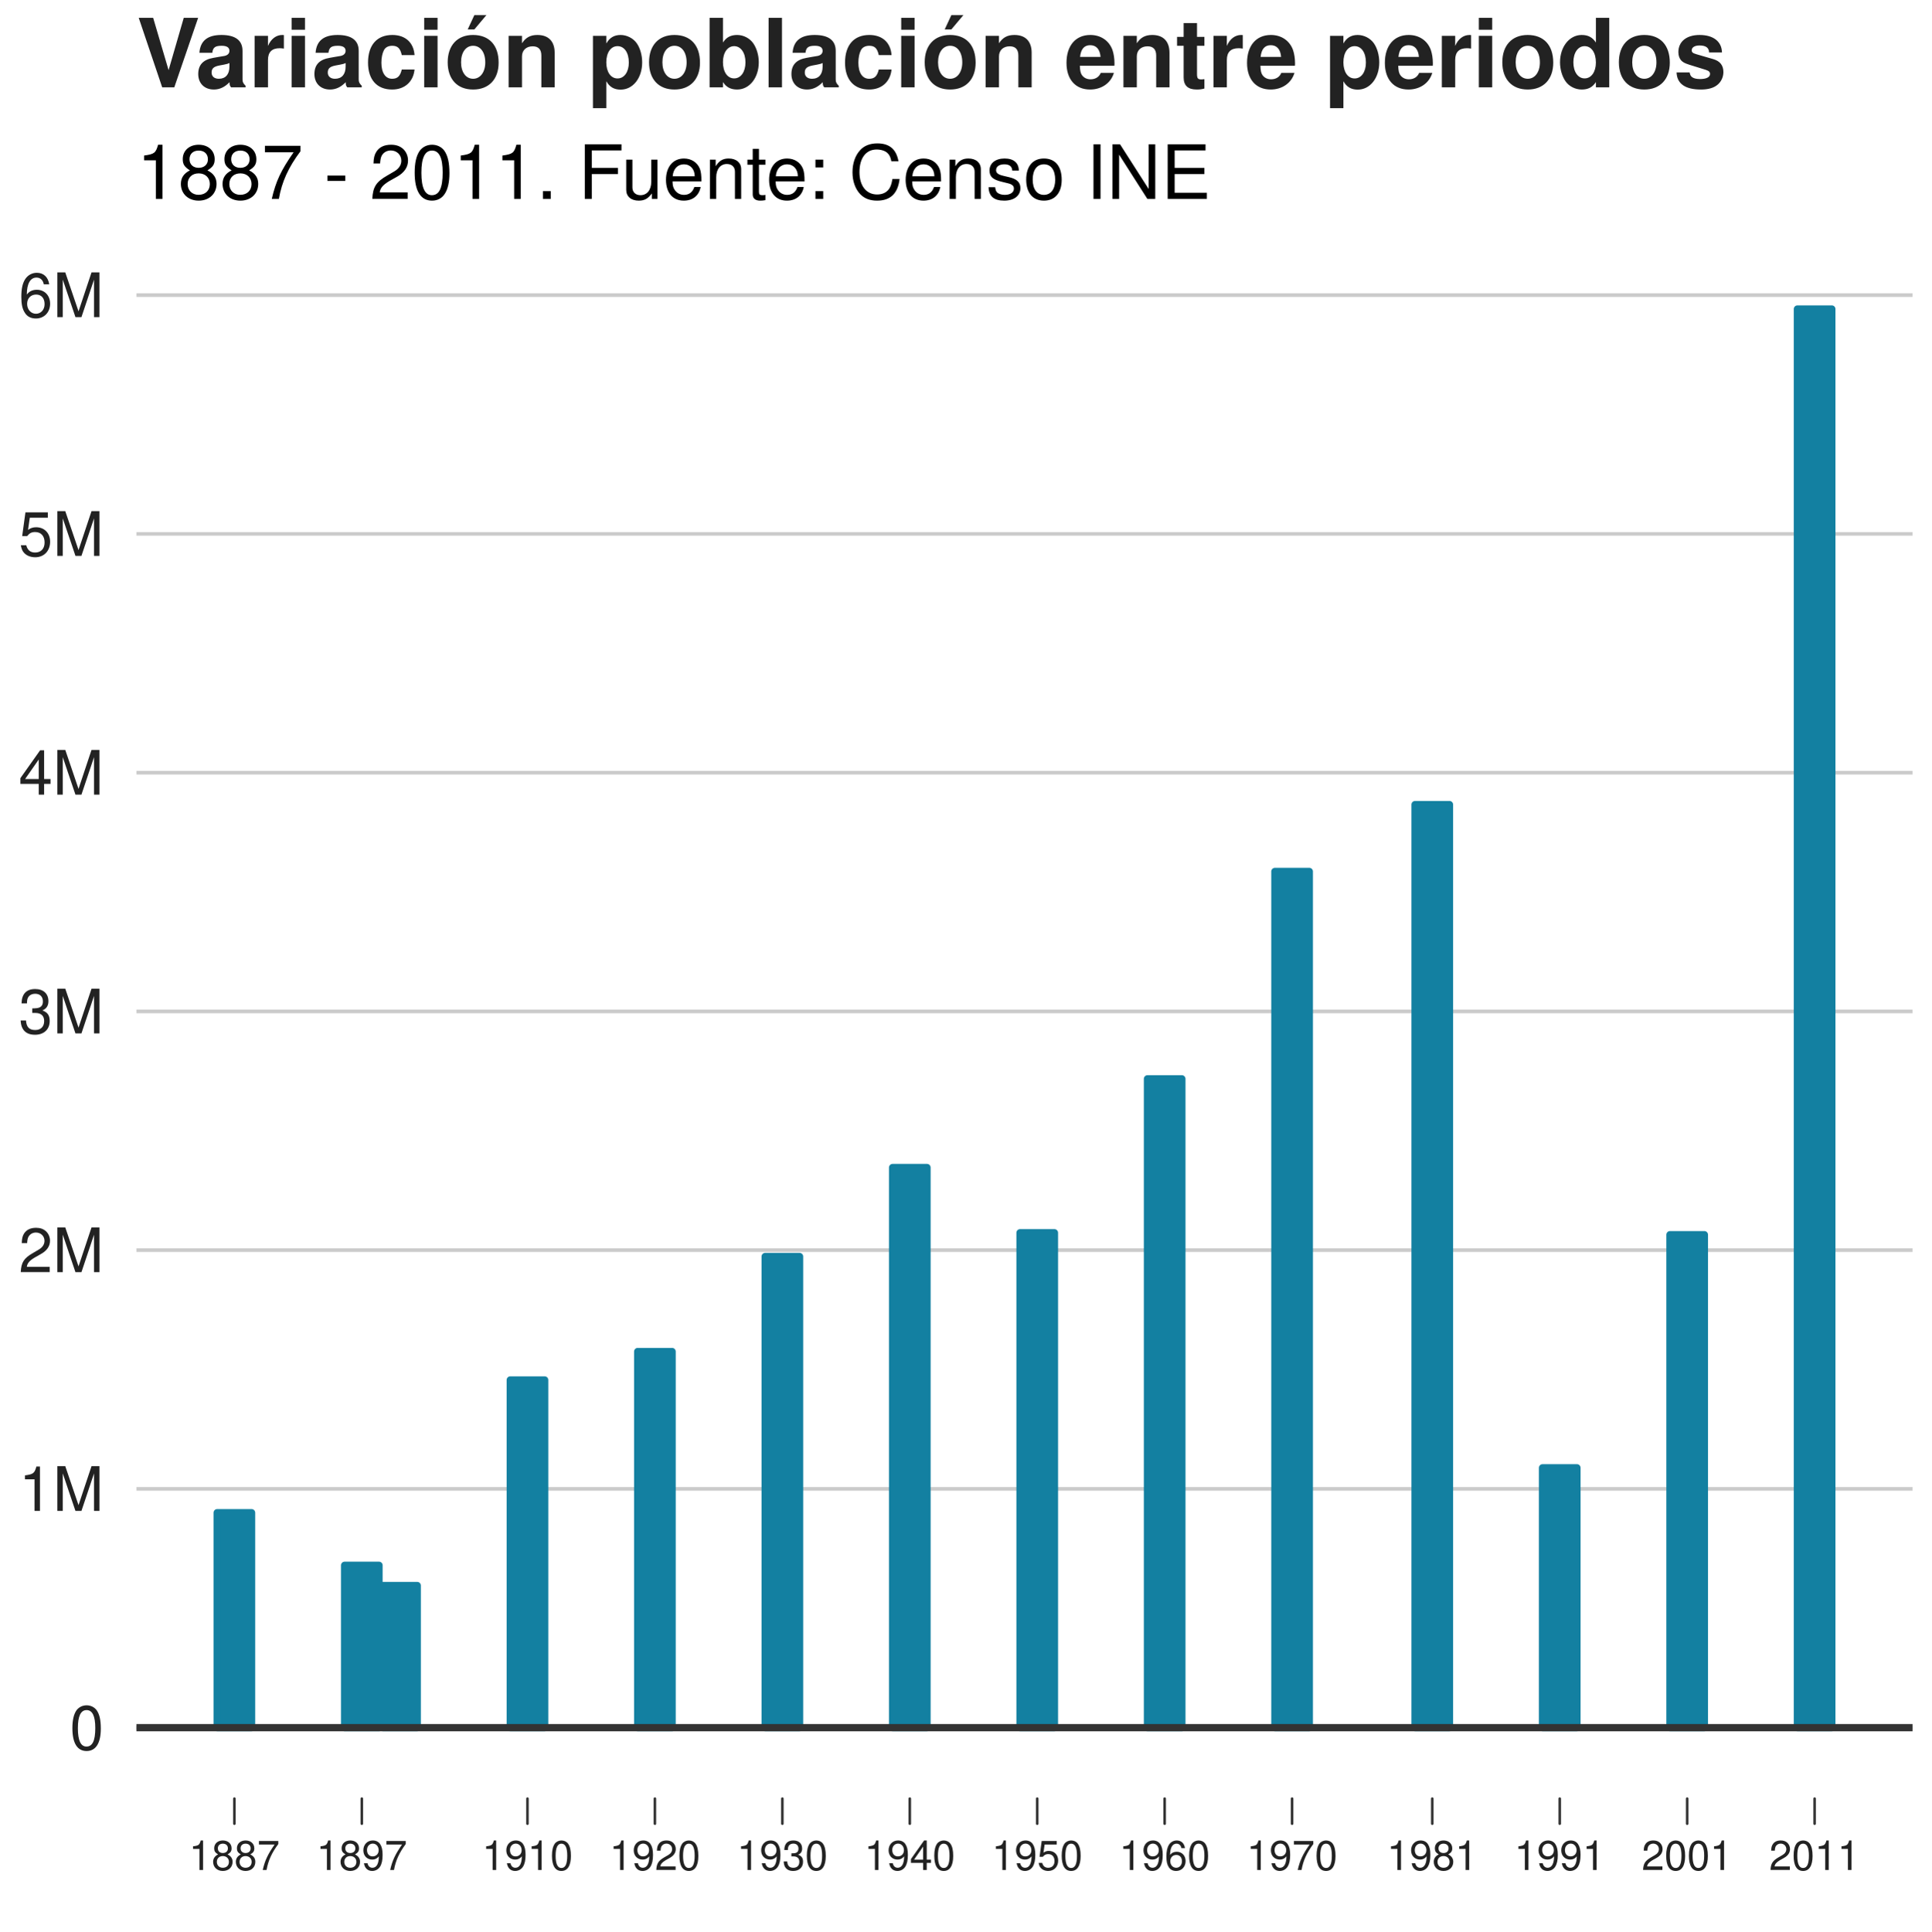
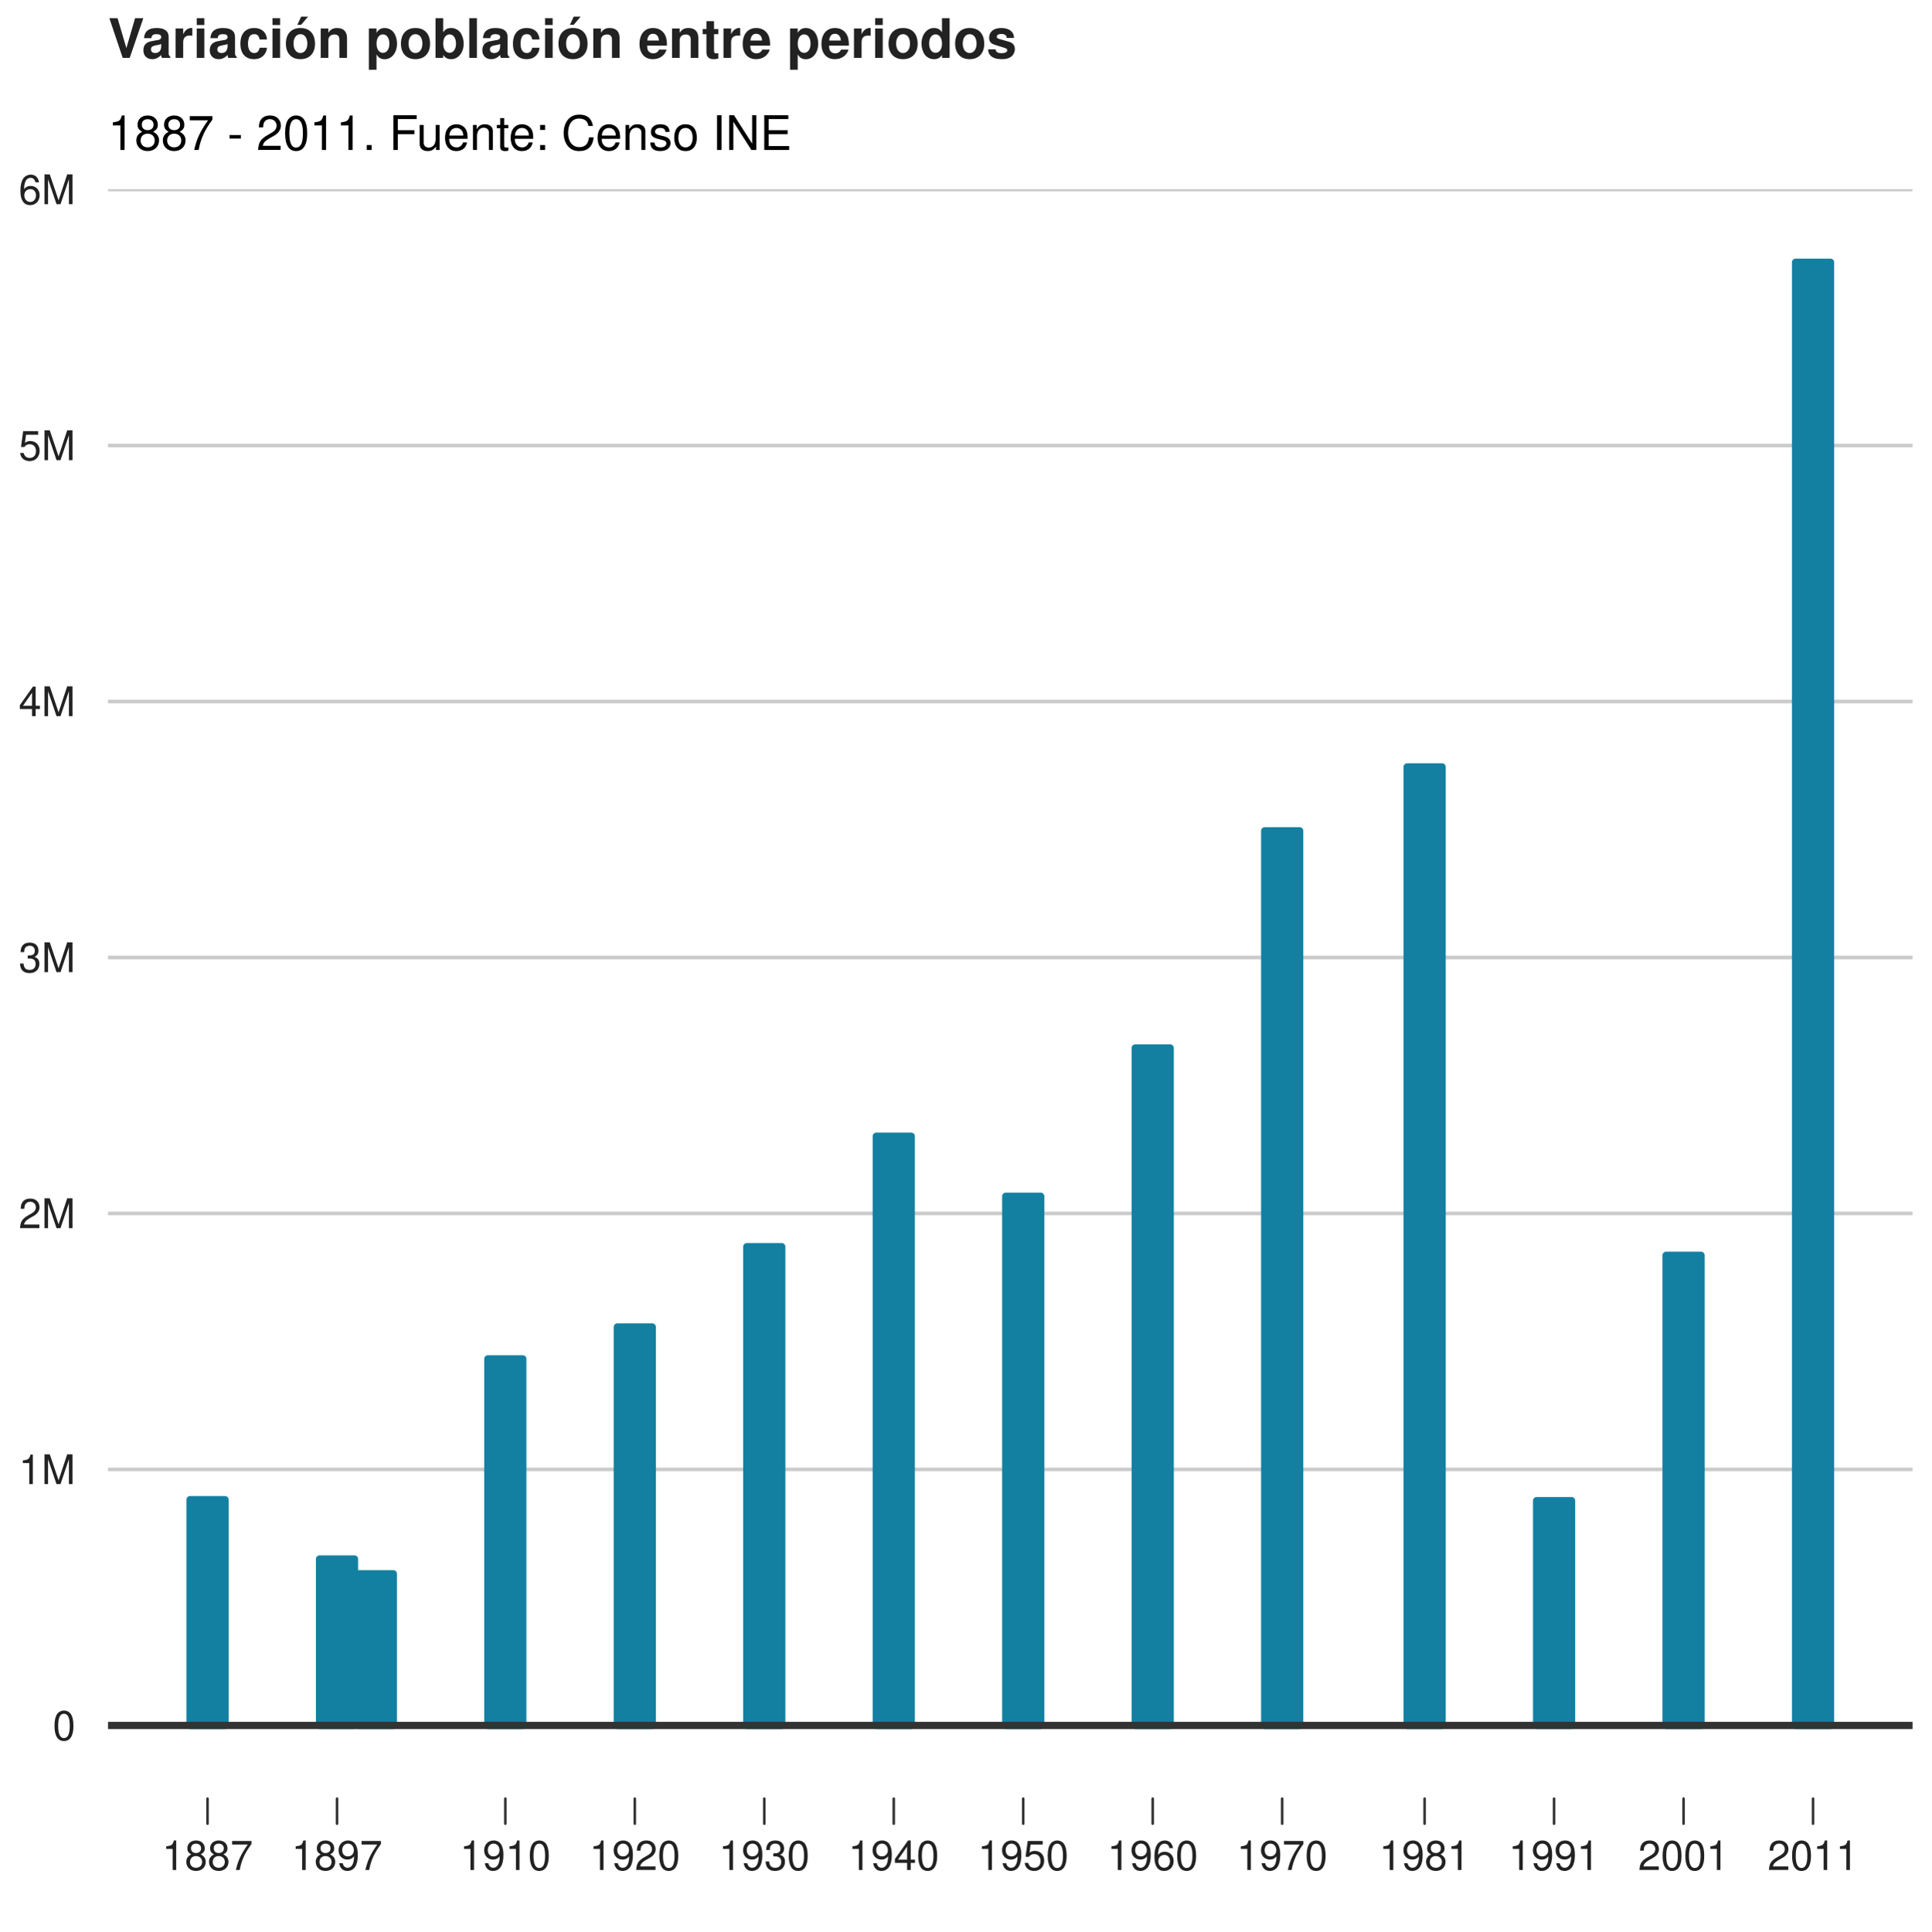
<svg xmlns="http://www.w3.org/2000/svg" viewBox="0 0 566.93 566.93">
  <defs>
    <style type="text/css">
    line, polyline, polygon, path, rect, circle {
      fill: none;
      stroke: #000000;
      stroke-linecap: round;
      stroke-linejoin: round;
      stroke-miterlimit: 10.00;
    }
  </style>
  </defs>
  <rect width="100%" height="100%" style="stroke: none; fill: #FFFFFF;" />
  <rect x="0.00" y="0.00" width="566.93" height="566.93" style="stroke-width: 1.07; stroke: #FFFFFF; fill: #FFFFFF;" />
  <defs>
-     <clipPath id="cpNDAuMDV8NTYxLjQ1fDUyOC4wMHw2OS44OQ==">
-       <rect x="40.05" y="69.89" width="521.40" height="458.10" />
+     <clipPath id="cpMzEuNzF8NTYxLjQ1fDUyOC4wMHw1NS41Mg==">
+       <rect x="31.71" y="55.52" width="529.74" height="472.48" />
    </clipPath>
  </defs>
-   <polyline points="40.05,507.17 561.45,507.17 " style="stroke-width: 1.07; stroke: #CBCBCB; stroke-linecap: butt;" clip-path="url(#cpNDAuMDV8NTYxLjQ1fDUyOC4wMHw2OS44OQ==)" />
-   <polyline points="40.05,437.08 561.45,437.08 " style="stroke-width: 1.07; stroke: #CBCBCB; stroke-linecap: butt;" clip-path="url(#cpNDAuMDV8NTYxLjQ1fDUyOC4wMHw2OS44OQ==)" />
-   <polyline points="40.05,366.99 561.45,366.99 " style="stroke-width: 1.07; stroke: #CBCBCB; stroke-linecap: butt;" clip-path="url(#cpNDAuMDV8NTYxLjQ1fDUyOC4wMHw2OS44OQ==)" />
-   <polyline points="40.05,296.91 561.45,296.91 " style="stroke-width: 1.07; stroke: #CBCBCB; stroke-linecap: butt;" clip-path="url(#cpNDAuMDV8NTYxLjQ1fDUyOC4wMHw2OS44OQ==)" />
-   <polyline points="40.05,226.82 561.45,226.82 " style="stroke-width: 1.07; stroke: #CBCBCB; stroke-linecap: butt;" clip-path="url(#cpNDAuMDV8NTYxLjQ1fDUyOC4wMHw2OS44OQ==)" />
-   <polyline points="40.05,156.73 561.45,156.73 " style="stroke-width: 1.07; stroke: #CBCBCB; stroke-linecap: butt;" clip-path="url(#cpNDAuMDV8NTYxLjQ1fDUyOC4wMHw2OS44OQ==)" />
-   <polyline points="40.05,86.64 561.45,86.64 " style="stroke-width: 1.07; stroke: #CBCBCB; stroke-linecap: butt;" clip-path="url(#cpNDAuMDV8NTYxLjQ1fDUyOC4wMHw2OS44OQ==)" />
-   <rect x="63.75" y="444.07" width="10.10" height="63.10" style="stroke-width: 2.13; stroke: #1380A1; stroke-linecap: butt; fill: #1380A1;" clip-path="url(#cpNDAuMDV8NTYxLjQ1fDUyOC4wMHw2OS44OQ==)" />
-   <rect x="101.16" y="459.51" width="10.10" height="47.67" style="stroke-width: 2.13; stroke: #1380A1; stroke-linecap: butt; fill: #1380A1;" clip-path="url(#cpNDAuMDV8NTYxLjQ1fDUyOC4wMHw2OS44OQ==)" />
-   <rect x="112.38" y="465.45" width="10.10" height="41.72" style="stroke-width: 2.13; stroke: #1380A1; stroke-linecap: butt; fill: #1380A1;" clip-path="url(#cpNDAuMDV8NTYxLjQ1fDUyOC4wMHw2OS44OQ==)" />
-   <rect x="149.79" y="405.11" width="10.10" height="102.06" style="stroke-width: 2.13; stroke: #1380A1; stroke-linecap: butt; fill: #1380A1;" clip-path="url(#cpNDAuMDV8NTYxLjQ1fDUyOC4wMHw2OS44OQ==)" />
-   <rect x="187.20" y="396.76" width="10.10" height="110.42" style="stroke-width: 2.13; stroke: #1380A1; stroke-linecap: butt; fill: #1380A1;" clip-path="url(#cpNDAuMDV8NTYxLjQ1fDUyOC4wMHw2OS44OQ==)" />
-   <rect x="224.62" y="368.86" width="10.10" height="138.31" style="stroke-width: 2.13; stroke: #1380A1; stroke-linecap: butt; fill: #1380A1;" clip-path="url(#cpNDAuMDV8NTYxLjQ1fDUyOC4wMHw2OS44OQ==)" />
-   <rect x="262.03" y="342.74" width="10.10" height="164.43" style="stroke-width: 2.13; stroke: #1380A1; stroke-linecap: butt; fill: #1380A1;" clip-path="url(#cpNDAuMDV8NTYxLjQ1fDUyOC4wMHw2OS44OQ==)" />
-   <rect x="299.44" y="361.89" width="10.10" height="145.28" style="stroke-width: 2.13; stroke: #1380A1; stroke-linecap: butt; fill: #1380A1;" clip-path="url(#cpNDAuMDV8NTYxLjQ1fDUyOC4wMHw2OS44OQ==)" />
-   <rect x="336.85" y="316.70" width="10.10" height="190.48" style="stroke-width: 2.13; stroke: #1380A1; stroke-linecap: butt; fill: #1380A1;" clip-path="url(#cpNDAuMDV8NTYxLjQ1fDUyOC4wMHw2OS44OQ==)" />
-   <rect x="374.26" y="255.82" width="10.10" height="251.35" style="stroke-width: 2.13; stroke: #1380A1; stroke-linecap: butt; fill: #1380A1;" clip-path="url(#cpNDAuMDV8NTYxLjQ1fDUyOC4wMHw2OS44OQ==)" />
-   <rect x="415.41" y="236.19" width="10.10" height="270.98" style="stroke-width: 2.13; stroke: #1380A1; stroke-linecap: butt; fill: #1380A1;" clip-path="url(#cpNDAuMDV8NTYxLjQ1fDUyOC4wMHw2OS44OQ==)" />
-   <rect x="452.83" y="430.89" width="10.10" height="76.28" style="stroke-width: 2.13; stroke: #1380A1; stroke-linecap: butt; fill: #1380A1;" clip-path="url(#cpNDAuMDV8NTYxLjQ1fDUyOC4wMHw2OS44OQ==)" />
-   <rect x="490.24" y="362.46" width="10.10" height="144.71" style="stroke-width: 2.13; stroke: #1380A1; stroke-linecap: butt; fill: #1380A1;" clip-path="url(#cpNDAuMDV8NTYxLjQ1fDUyOC4wMHw2OS44OQ==)" />
-   <rect x="527.65" y="90.71" width="10.10" height="416.46" style="stroke-width: 2.13; stroke: #1380A1; stroke-linecap: butt; fill: #1380A1;" clip-path="url(#cpNDAuMDV8NTYxLjQ1fDUyOC4wMHw2OS44OQ==)" />
-   <line x1="40.05" y1="507.17" x2="561.45" y2="507.17" style="stroke-width: 2.13; stroke: #333333; stroke-linecap: butt;" clip-path="url(#cpNDAuMDV8NTYxLjQ1fDUyOC4wMHw2OS44OQ==)" />
+   <polyline points="31.71,506.52 561.45,506.52 " style="stroke-width: 1.07; stroke: #CBCBCB; stroke-linecap: butt;" clip-path="url(#cpMzEuNzF8NTYxLjQ1fDUyOC4wMHw1NS41Mg==)" />
+   <polyline points="31.71,431.37 561.45,431.37 " style="stroke-width: 1.07; stroke: #CBCBCB; stroke-linecap: butt;" clip-path="url(#cpMzEuNzF8NTYxLjQ1fDUyOC4wMHw1NS41Mg==)" />
+   <polyline points="31.71,356.22 561.45,356.22 " style="stroke-width: 1.07; stroke: #CBCBCB; stroke-linecap: butt;" clip-path="url(#cpMzEuNzF8NTYxLjQ1fDUyOC4wMHw1NS41Mg==)" />
+   <polyline points="31.71,281.08 561.45,281.08 " style="stroke-width: 1.07; stroke: #CBCBCB; stroke-linecap: butt;" clip-path="url(#cpMzEuNzF8NTYxLjQ1fDUyOC4wMHw1NS41Mg==)" />
+   <polyline points="31.71,205.93 561.45,205.93 " style="stroke-width: 1.07; stroke: #CBCBCB; stroke-linecap: butt;" clip-path="url(#cpMzEuNzF8NTYxLjQ1fDUyOC4wMHw1NS41Mg==)" />
+   <polyline points="31.71,130.78 561.45,130.78 " style="stroke-width: 1.07; stroke: #CBCBCB; stroke-linecap: butt;" clip-path="url(#cpMzEuNzF8NTYxLjQ1fDUyOC4wMHw1NS41Mg==)" />
+   <polyline points="31.71,55.63 561.45,55.63 " style="stroke-width: 1.07; stroke: #CBCBCB; stroke-linecap: butt;" clip-path="url(#cpMzEuNzF8NTYxLjQ1fDUyOC4wMHw1NS41Mg==)" />
+   <rect x="55.79" y="440.25" width="10.26" height="66.27" style="stroke-width: 2.13; stroke: #1380A1; stroke-linecap: butt; fill: #1380A1;" clip-path="url(#cpMzEuNzF8NTYxLjQ1fDUyOC4wMHw1NS41Mg==)" />
+   <rect x="93.80" y="457.66" width="10.26" height="48.86" style="stroke-width: 2.13; stroke: #1380A1; stroke-linecap: butt; fill: #1380A1;" clip-path="url(#cpMzEuNzF8NTYxLjQ1fDUyOC4wMHw1NS41Mg==)" />
+   <rect x="105.20" y="462.00" width="10.26" height="44.52" style="stroke-width: 2.13; stroke: #1380A1; stroke-linecap: butt; fill: #1380A1;" clip-path="url(#cpMzEuNzF8NTYxLjQ1fDUyOC4wMHw1NS41Mg==)" />
+   <rect x="143.21" y="398.91" width="10.26" height="107.61" style="stroke-width: 2.13; stroke: #1380A1; stroke-linecap: butt; fill: #1380A1;" clip-path="url(#cpMzEuNzF8NTYxLjQ1fDUyOC4wMHw1NS41Mg==)" />
+   <rect x="181.22" y="389.55" width="10.26" height="116.97" style="stroke-width: 2.13; stroke: #1380A1; stroke-linecap: butt; fill: #1380A1;" clip-path="url(#cpMzEuNzF8NTYxLjQ1fDUyOC4wMHw1NS41Mg==)" />
+   <rect x="219.23" y="365.98" width="10.26" height="140.54" style="stroke-width: 2.13; stroke: #1380A1; stroke-linecap: butt; fill: #1380A1;" clip-path="url(#cpMzEuNzF8NTYxLjQ1fDUyOC4wMHw1NS41Mg==)" />
+   <rect x="257.24" y="333.56" width="10.26" height="172.96" style="stroke-width: 2.13; stroke: #1380A1; stroke-linecap: butt; fill: #1380A1;" clip-path="url(#cpMzEuNzF8NTYxLjQ1fDUyOC4wMHw1NS41Mg==)" />
+   <rect x="295.25" y="351.18" width="10.26" height="155.34" style="stroke-width: 2.13; stroke: #1380A1; stroke-linecap: butt; fill: #1380A1;" clip-path="url(#cpMzEuNzF8NTYxLjQ1fDUyOC4wMHw1NS41Mg==)" />
+   <rect x="333.26" y="307.65" width="10.26" height="198.87" style="stroke-width: 2.13; stroke: #1380A1; stroke-linecap: butt; fill: #1380A1;" clip-path="url(#cpMzEuNzF8NTYxLjQ1fDUyOC4wMHw1NS41Mg==)" />
+   <rect x="371.27" y="243.89" width="10.26" height="262.63" style="stroke-width: 2.13; stroke: #1380A1; stroke-linecap: butt; fill: #1380A1;" clip-path="url(#cpMzEuNzF8NTYxLjQ1fDUyOC4wMHw1NS41Mg==)" />
+   <rect x="413.08" y="225.14" width="10.26" height="281.38" style="stroke-width: 2.13; stroke: #1380A1; stroke-linecap: butt; fill: #1380A1;" clip-path="url(#cpMzEuNzF8NTYxLjQ1fDUyOC4wMHw1NS41Mg==)" />
+   <rect x="451.09" y="440.53" width="10.26" height="65.98" style="stroke-width: 2.13; stroke: #1380A1; stroke-linecap: butt; fill: #1380A1;" clip-path="url(#cpMzEuNzF8NTYxLjQ1fDUyOC4wMHw1NS41Mg==)" />
+   <rect x="489.10" y="368.51" width="10.26" height="138.01" style="stroke-width: 2.13; stroke: #1380A1; stroke-linecap: butt; fill: #1380A1;" clip-path="url(#cpMzEuNzF8NTYxLjQ1fDUyOC4wMHw1NS41Mg==)" />
+   <rect x="527.11" y="76.99" width="10.26" height="429.53" style="stroke-width: 2.13; stroke: #1380A1; stroke-linecap: butt; fill: #1380A1;" clip-path="url(#cpMzEuNzF8NTYxLjQ1fDUyOC4wMHw1NS41Mg==)" />
+   <line x1="31.71" y1="506.52" x2="561.45" y2="506.52" style="stroke-width: 2.13; stroke: #333333; stroke-linecap: butt;" clip-path="url(#cpMzEuNzF8NTYxLjQ1fDUyOC4wMHw1NS41Mg==)" />
  <defs>
    <clipPath id="cpMC4wMHw1NjYuOTN8NTY2LjkzfDAuMDA=">
      <rect x="0.00" y="0.00" width="566.93" height="566.93" />
    </clipPath>
  </defs>
  <g clip-path="url(#cpMC4wMHw1NjYuOTN8NTY2LjkzfDAuMDA=)">
-     <text x="20.47" y="513.63" style="font-size: 18.00px; fill: #222222; font-family: Helvetica;" textLength="10.01px" lengthAdjust="spacingAndGlyphs">0</text>
+     <text x="15.48" y="510.82" style="font-size: 12.00px; fill: #222222; font-family: Helvetica;" textLength="6.67px" lengthAdjust="spacingAndGlyphs">0</text>
  </g>
  <g clip-path="url(#cpMC4wMHw1NjYuOTN8NTY2LjkzfDAuMDA=)">
-     <text x="5.48" y="443.54" style="font-size: 18.00px; fill: #222222; font-family: Helvetica;" textLength="25.00px" lengthAdjust="spacingAndGlyphs">1M</text>
+     <text x="5.48" y="435.68" style="font-size: 12.00px; fill: #222222; font-family: Helvetica;" textLength="16.67px" lengthAdjust="spacingAndGlyphs">1M</text>
  </g>
  <g clip-path="url(#cpMC4wMHw1NjYuOTN8NTY2LjkzfDAuMDA=)">
-     <text x="5.48" y="373.45" style="font-size: 18.00px; fill: #222222; font-family: Helvetica;" textLength="25.00px" lengthAdjust="spacingAndGlyphs">2M</text>
+     <text x="5.48" y="360.53" style="font-size: 12.00px; fill: #222222; font-family: Helvetica;" textLength="16.67px" lengthAdjust="spacingAndGlyphs">2M</text>
  </g>
  <g clip-path="url(#cpMC4wMHw1NjYuOTN8NTY2LjkzfDAuMDA=)">
-     <text x="5.48" y="303.36" style="font-size: 18.00px; fill: #222222; font-family: Helvetica;" textLength="25.00px" lengthAdjust="spacingAndGlyphs">3M</text>
+     <text x="5.48" y="285.38" style="font-size: 12.00px; fill: #222222; font-family: Helvetica;" textLength="16.67px" lengthAdjust="spacingAndGlyphs">3M</text>
  </g>
  <g clip-path="url(#cpMC4wMHw1NjYuOTN8NTY2LjkzfDAuMDA=)">
-     <text x="5.48" y="233.27" style="font-size: 18.00px; fill: #222222; font-family: Helvetica;" textLength="25.00px" lengthAdjust="spacingAndGlyphs">4M</text>
+     <text x="5.48" y="210.23" style="font-size: 12.00px; fill: #222222; font-family: Helvetica;" textLength="16.67px" lengthAdjust="spacingAndGlyphs">4M</text>
  </g>
  <g clip-path="url(#cpMC4wMHw1NjYuOTN8NTY2LjkzfDAuMDA=)">
-     <text x="5.48" y="163.18" style="font-size: 18.00px; fill: #222222; font-family: Helvetica;" textLength="25.00px" lengthAdjust="spacingAndGlyphs">5M</text>
+     <text x="5.48" y="135.08" style="font-size: 12.00px; fill: #222222; font-family: Helvetica;" textLength="16.67px" lengthAdjust="spacingAndGlyphs">5M</text>
  </g>
  <g clip-path="url(#cpMC4wMHw1NjYuOTN8NTY2LjkzfDAuMDA=)">
-     <text x="5.48" y="93.09" style="font-size: 18.00px; fill: #222222; font-family: Helvetica;" textLength="25.00px" lengthAdjust="spacingAndGlyphs">6M</text>
+     <text x="5.48" y="59.94" style="font-size: 12.00px; fill: #222222; font-family: Helvetica;" textLength="16.67px" lengthAdjust="spacingAndGlyphs">6M</text>
  </g>
-   <polyline points="68.80,535.37 68.80,528.00 " style="stroke-width: 0.75; stroke: #333333;" clip-path="url(#cpMC4wMHw1NjYuOTN8NTY2LjkzfDAuMDA=)" />
-   <polyline points="106.21,535.37 106.21,528.00 " style="stroke-width: 0.75; stroke: #333333;" clip-path="url(#cpMC4wMHw1NjYuOTN8NTY2LjkzfDAuMDA=)" />
-   <polyline points="154.84,535.37 154.84,528.00 " style="stroke-width: 0.75; stroke: #333333;" clip-path="url(#cpMC4wMHw1NjYuOTN8NTY2LjkzfDAuMDA=)" />
-   <polyline points="192.25,535.37 192.25,528.00 " style="stroke-width: 0.75; stroke: #333333;" clip-path="url(#cpMC4wMHw1NjYuOTN8NTY2LjkzfDAuMDA=)" />
-   <polyline points="229.67,535.37 229.67,528.00 " style="stroke-width: 0.75; stroke: #333333;" clip-path="url(#cpMC4wMHw1NjYuOTN8NTY2LjkzfDAuMDA=)" />
-   <polyline points="267.08,535.37 267.08,528.00 " style="stroke-width: 0.75; stroke: #333333;" clip-path="url(#cpMC4wMHw1NjYuOTN8NTY2LjkzfDAuMDA=)" />
-   <polyline points="304.49,535.37 304.49,528.00 " style="stroke-width: 0.75; stroke: #333333;" clip-path="url(#cpMC4wMHw1NjYuOTN8NTY2LjkzfDAuMDA=)" />
-   <polyline points="341.90,535.37 341.90,528.00 " style="stroke-width: 0.75; stroke: #333333;" clip-path="url(#cpMC4wMHw1NjYuOTN8NTY2LjkzfDAuMDA=)" />
-   <polyline points="379.31,535.37 379.31,528.00 " style="stroke-width: 0.75; stroke: #333333;" clip-path="url(#cpMC4wMHw1NjYuOTN8NTY2LjkzfDAuMDA=)" />
-   <polyline points="420.46,535.37 420.46,528.00 " style="stroke-width: 0.75; stroke: #333333;" clip-path="url(#cpMC4wMHw1NjYuOTN8NTY2LjkzfDAuMDA=)" />
-   <polyline points="457.88,535.37 457.88,528.00 " style="stroke-width: 0.75; stroke: #333333;" clip-path="url(#cpMC4wMHw1NjYuOTN8NTY2LjkzfDAuMDA=)" />
-   <polyline points="495.29,535.37 495.29,528.00 " style="stroke-width: 0.75; stroke: #333333;" clip-path="url(#cpMC4wMHw1NjYuOTN8NTY2LjkzfDAuMDA=)" />
-   <polyline points="532.70,535.37 532.70,528.00 " style="stroke-width: 0.75; stroke: #333333;" clip-path="url(#cpMC4wMHw1NjYuOTN8NTY2LjkzfDAuMDA=)" />
+   <polyline points="60.92,535.37 60.92,528.00 " style="stroke-width: 0.75; stroke: #333333;" clip-path="url(#cpMC4wMHw1NjYuOTN8NTY2LjkzfDAuMDA=)" />
+   <polyline points="98.93,535.37 98.93,528.00 " style="stroke-width: 0.75; stroke: #333333;" clip-path="url(#cpMC4wMHw1NjYuOTN8NTY2LjkzfDAuMDA=)" />
+   <polyline points="148.34,535.37 148.34,528.00 " style="stroke-width: 0.75; stroke: #333333;" clip-path="url(#cpMC4wMHw1NjYuOTN8NTY2LjkzfDAuMDA=)" />
+   <polyline points="186.35,535.37 186.35,528.00 " style="stroke-width: 0.75; stroke: #333333;" clip-path="url(#cpMC4wMHw1NjYuOTN8NTY2LjkzfDAuMDA=)" />
+   <polyline points="224.36,535.37 224.36,528.00 " style="stroke-width: 0.75; stroke: #333333;" clip-path="url(#cpMC4wMHw1NjYuOTN8NTY2LjkzfDAuMDA=)" />
+   <polyline points="262.37,535.37 262.37,528.00 " style="stroke-width: 0.75; stroke: #333333;" clip-path="url(#cpMC4wMHw1NjYuOTN8NTY2LjkzfDAuMDA=)" />
+   <polyline points="300.38,535.37 300.38,528.00 " style="stroke-width: 0.75; stroke: #333333;" clip-path="url(#cpMC4wMHw1NjYuOTN8NTY2LjkzfDAuMDA=)" />
+   <polyline points="338.39,535.37 338.39,528.00 " style="stroke-width: 0.75; stroke: #333333;" clip-path="url(#cpMC4wMHw1NjYuOTN8NTY2LjkzfDAuMDA=)" />
+   <polyline points="376.40,535.37 376.40,528.00 " style="stroke-width: 0.75; stroke: #333333;" clip-path="url(#cpMC4wMHw1NjYuOTN8NTY2LjkzfDAuMDA=)" />
+   <polyline points="418.21,535.37 418.21,528.00 " style="stroke-width: 0.75; stroke: #333333;" clip-path="url(#cpMC4wMHw1NjYuOTN8NTY2LjkzfDAuMDA=)" />
+   <polyline points="456.22,535.37 456.22,528.00 " style="stroke-width: 0.75; stroke: #333333;" clip-path="url(#cpMC4wMHw1NjYuOTN8NTY2LjkzfDAuMDA=)" />
+   <polyline points="494.23,535.37 494.23,528.00 " style="stroke-width: 0.75; stroke: #333333;" clip-path="url(#cpMC4wMHw1NjYuOTN8NTY2LjkzfDAuMDA=)" />
+   <polyline points="532.24,535.37 532.24,528.00 " style="stroke-width: 0.75; stroke: #333333;" clip-path="url(#cpMC4wMHw1NjYuOTN8NTY2LjkzfDAuMDA=)" />
  <g clip-path="url(#cpMC4wMHw1NjYuOTN8NTY2LjkzfDAuMDA=)">
-     <text x="55.45" y="548.96" style="font-size: 12.00px; fill: #222222; font-family: Helvetica;" textLength="26.70px" lengthAdjust="spacingAndGlyphs">1887</text>
+     <text x="47.57" y="548.96" style="font-size: 12.00px; fill: #222222; font-family: Helvetica;" textLength="26.70px" lengthAdjust="spacingAndGlyphs">1887</text>
  </g>
  <g clip-path="url(#cpMC4wMHw1NjYuOTN8NTY2LjkzfDAuMDA=)">
-     <text x="92.86" y="548.96" style="font-size: 12.00px; fill: #222222; font-family: Helvetica;" textLength="26.70px" lengthAdjust="spacingAndGlyphs">1897</text>
+     <text x="85.58" y="548.96" style="font-size: 12.00px; fill: #222222; font-family: Helvetica;" textLength="26.70px" lengthAdjust="spacingAndGlyphs">1897</text>
  </g>
  <g clip-path="url(#cpMC4wMHw1NjYuOTN8NTY2LjkzfDAuMDA=)">
-     <text x="141.50" y="548.96" style="font-size: 12.00px; fill: #222222; font-family: Helvetica;" textLength="26.70px" lengthAdjust="spacingAndGlyphs">1910</text>
+     <text x="135.00" y="548.96" style="font-size: 12.00px; fill: #222222; font-family: Helvetica;" textLength="26.70px" lengthAdjust="spacingAndGlyphs">1910</text>
  </g>
  <g clip-path="url(#cpMC4wMHw1NjYuOTN8NTY2LjkzfDAuMDA=)">
-     <text x="178.91" y="548.96" style="font-size: 12.00px; fill: #222222; font-family: Helvetica;" textLength="26.70px" lengthAdjust="spacingAndGlyphs">1920</text>
+     <text x="173.01" y="548.96" style="font-size: 12.00px; fill: #222222; font-family: Helvetica;" textLength="26.70px" lengthAdjust="spacingAndGlyphs">1920</text>
  </g>
  <g clip-path="url(#cpMC4wMHw1NjYuOTN8NTY2LjkzfDAuMDA=)">
-     <text x="216.32" y="548.96" style="font-size: 12.00px; fill: #222222; font-family: Helvetica;" textLength="26.70px" lengthAdjust="spacingAndGlyphs">1930</text>
+     <text x="211.01" y="548.96" style="font-size: 12.00px; fill: #222222; font-family: Helvetica;" textLength="26.70px" lengthAdjust="spacingAndGlyphs">1930</text>
  </g>
  <g clip-path="url(#cpMC4wMHw1NjYuOTN8NTY2LjkzfDAuMDA=)">
-     <text x="253.73" y="548.96" style="font-size: 12.00px; fill: #222222; font-family: Helvetica;" textLength="26.70px" lengthAdjust="spacingAndGlyphs">1940</text>
+     <text x="249.02" y="548.96" style="font-size: 12.00px; fill: #222222; font-family: Helvetica;" textLength="26.70px" lengthAdjust="spacingAndGlyphs">1940</text>
  </g>
  <g clip-path="url(#cpMC4wMHw1NjYuOTN8NTY2LjkzfDAuMDA=)">
-     <text x="291.14" y="548.96" style="font-size: 12.00px; fill: #222222; font-family: Helvetica;" textLength="26.70px" lengthAdjust="spacingAndGlyphs">1950</text>
+     <text x="287.03" y="548.96" style="font-size: 12.00px; fill: #222222; font-family: Helvetica;" textLength="26.70px" lengthAdjust="spacingAndGlyphs">1950</text>
  </g>
  <g clip-path="url(#cpMC4wMHw1NjYuOTN8NTY2LjkzfDAuMDA=)">
-     <text x="328.55" y="548.96" style="font-size: 12.00px; fill: #222222; font-family: Helvetica;" textLength="26.70px" lengthAdjust="spacingAndGlyphs">1960</text>
+     <text x="325.04" y="548.96" style="font-size: 12.00px; fill: #222222; font-family: Helvetica;" textLength="26.70px" lengthAdjust="spacingAndGlyphs">1960</text>
  </g>
  <g clip-path="url(#cpMC4wMHw1NjYuOTN8NTY2LjkzfDAuMDA=)">
-     <text x="365.96" y="548.96" style="font-size: 12.00px; fill: #222222; font-family: Helvetica;" textLength="26.70px" lengthAdjust="spacingAndGlyphs">1970</text>
+     <text x="363.05" y="548.96" style="font-size: 12.00px; fill: #222222; font-family: Helvetica;" textLength="26.70px" lengthAdjust="spacingAndGlyphs">1970</text>
  </g>
  <g clip-path="url(#cpMC4wMHw1NjYuOTN8NTY2LjkzfDAuMDA=)">
-     <text x="407.12" y="548.96" style="font-size: 12.00px; fill: #222222; font-family: Helvetica;" textLength="26.70px" lengthAdjust="spacingAndGlyphs">1981</text>
+     <text x="404.86" y="548.96" style="font-size: 12.00px; fill: #222222; font-family: Helvetica;" textLength="26.70px" lengthAdjust="spacingAndGlyphs">1981</text>
  </g>
  <g clip-path="url(#cpMC4wMHw1NjYuOTN8NTY2LjkzfDAuMDA=)">
-     <text x="444.53" y="548.96" style="font-size: 12.00px; fill: #222222; font-family: Helvetica;" textLength="26.70px" lengthAdjust="spacingAndGlyphs">1991</text>
+     <text x="442.87" y="548.96" style="font-size: 12.00px; fill: #222222; font-family: Helvetica;" textLength="26.70px" lengthAdjust="spacingAndGlyphs">1991</text>
  </g>
  <g clip-path="url(#cpMC4wMHw1NjYuOTN8NTY2LjkzfDAuMDA=)">
-     <text x="481.94" y="548.96" style="font-size: 12.00px; fill: #222222; font-family: Helvetica;" textLength="26.70px" lengthAdjust="spacingAndGlyphs">2001</text>
+     <text x="480.88" y="548.96" style="font-size: 12.00px; fill: #222222; font-family: Helvetica;" textLength="26.70px" lengthAdjust="spacingAndGlyphs">2001</text>
  </g>
  <g clip-path="url(#cpMC4wMHw1NjYuOTN8NTY2LjkzfDAuMDA=)">
-     <text x="519.35" y="548.96" style="font-size: 12.00px; fill: #222222; font-family: Helvetica;" textLength="26.70px" lengthAdjust="spacingAndGlyphs">2011</text>
+     <text x="518.89" y="548.96" style="font-size: 12.00px; fill: #222222; font-family: Helvetica;" textLength="26.70px" lengthAdjust="spacingAndGlyphs">2011</text>
  </g>
  <g clip-path="url(#cpMC4wMHw1NjYuOTN8NTY2LjkzfDAuMDA=)">
-     <text x="40.05" y="58.39" style="font-size: 22.00px; font-family: Helvetica;" textLength="316.75px" lengthAdjust="spacingAndGlyphs">1887 - 2011. Fuente: Censo INE</text>
+     <text x="31.71" y="44.02" style="font-size: 14.00px; font-family: Helvetica;" textLength="201.57px" lengthAdjust="spacingAndGlyphs">1887 - 2011. Fuente: Censo INE</text>
  </g>
  <g clip-path="url(#cpMC4wMHw1NjYuOTN8NTY2LjkzfDAuMDA=)">
-     <text x="40.05" y="25.64" style="font-size: 28.00px; font-weight: bold; fill: #222222; font-family: Helvetica;" textLength="468.32px" lengthAdjust="spacingAndGlyphs">Variación población entre periodos</text>
+     <text x="31.71" y="17.00" style="font-size: 16.00px; font-weight: bold; fill: #222222; font-family: Helvetica;" textLength="267.61px" lengthAdjust="spacingAndGlyphs">Variación población entre periodos</text>
  </g>
</svg>
